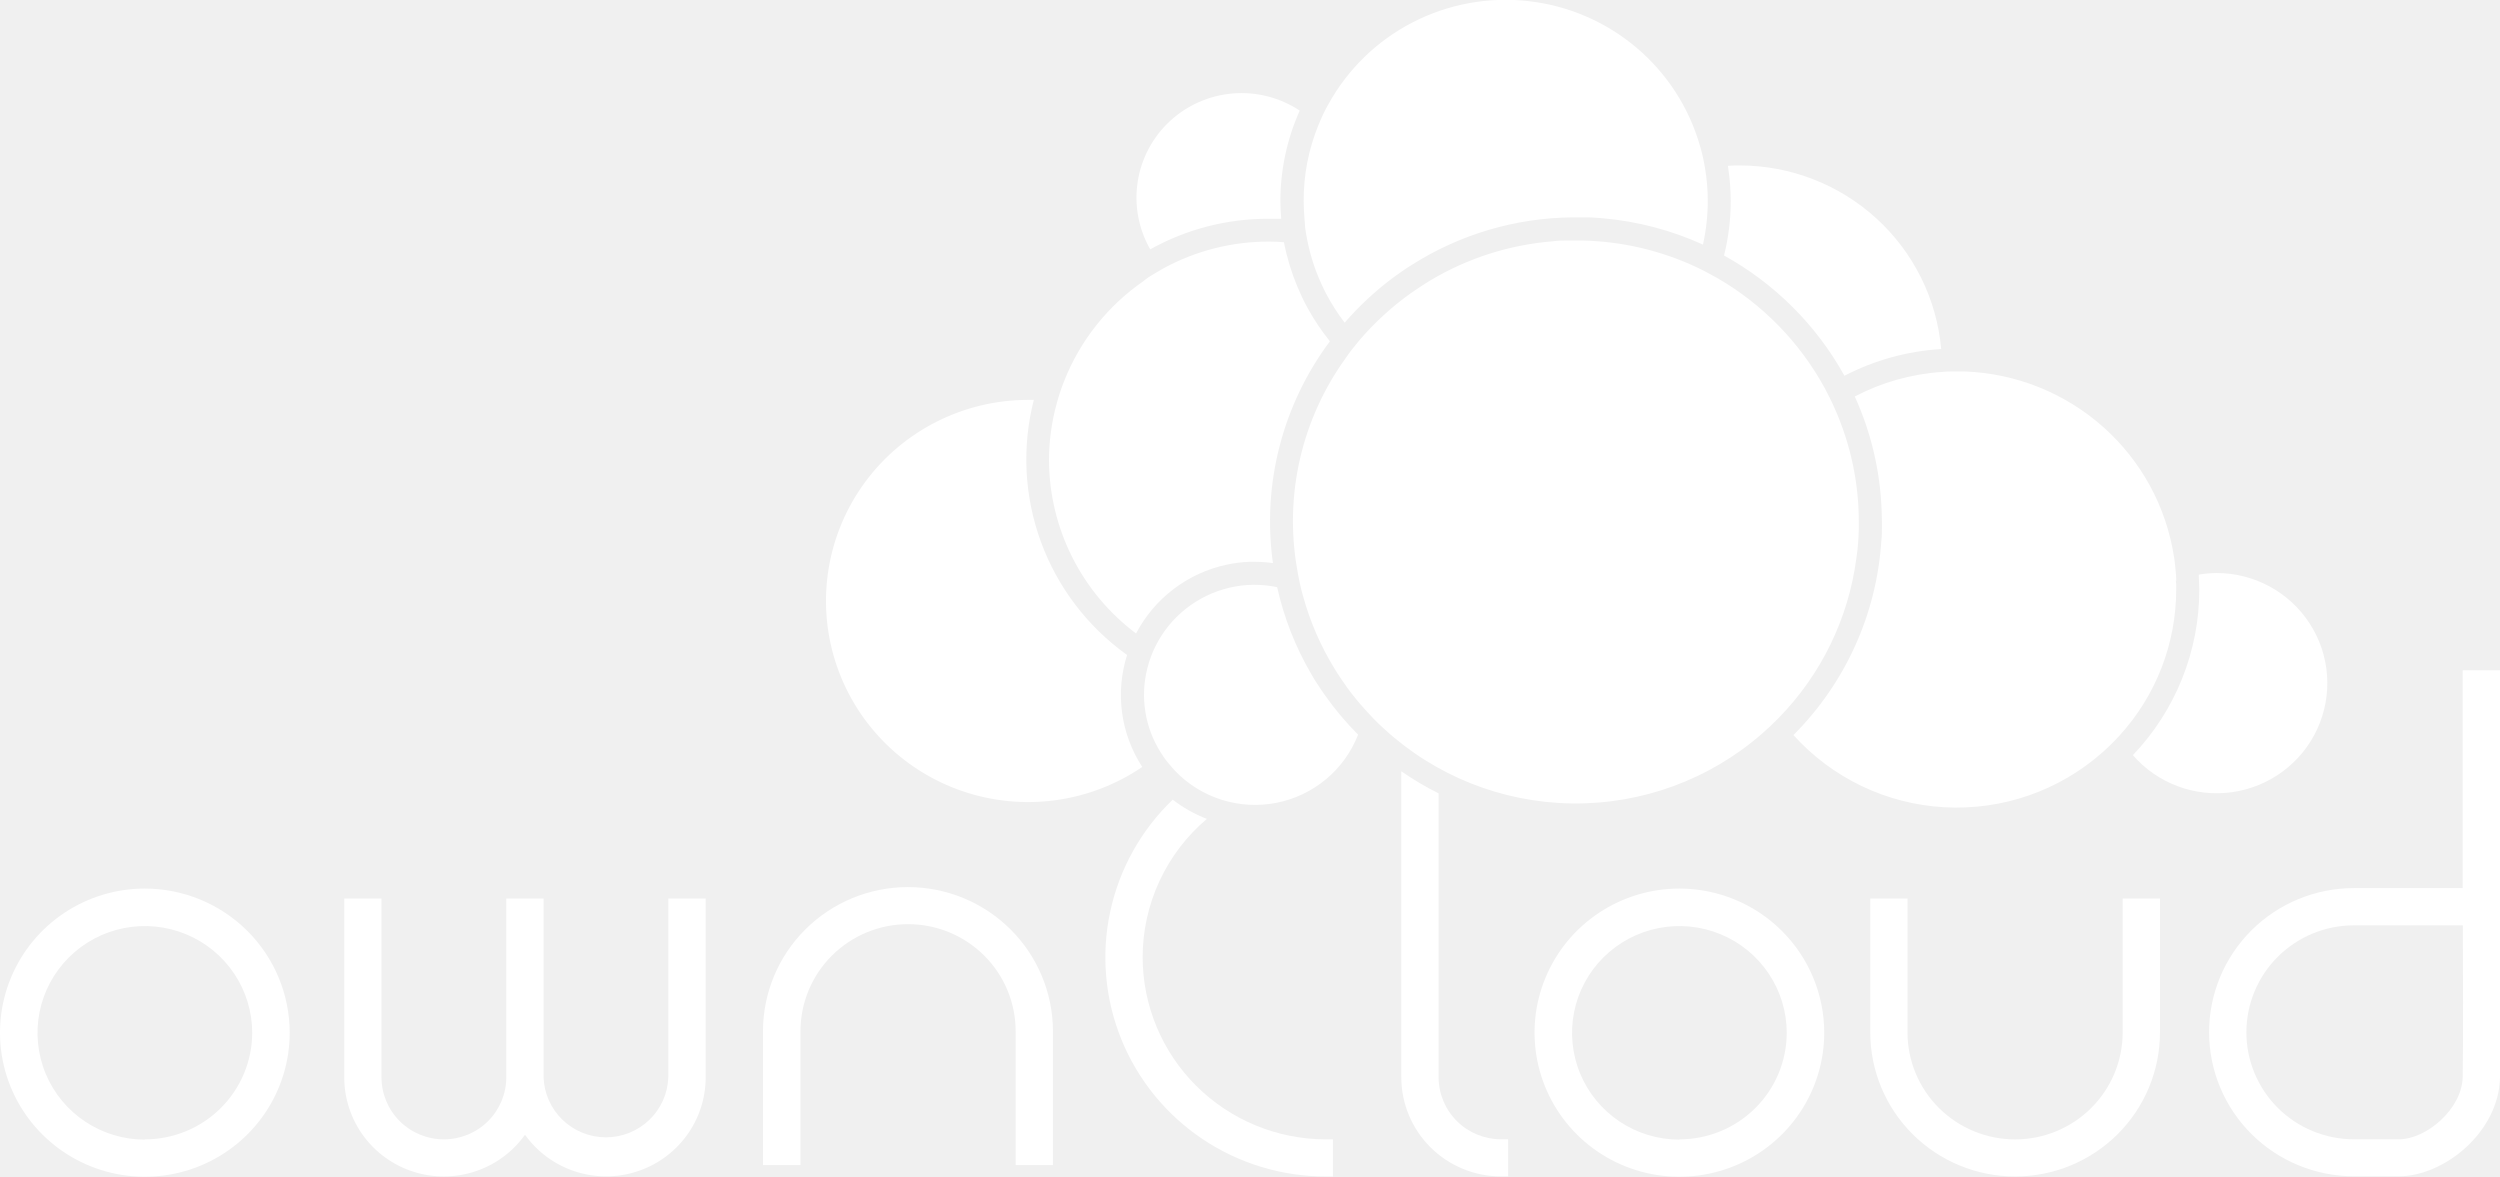
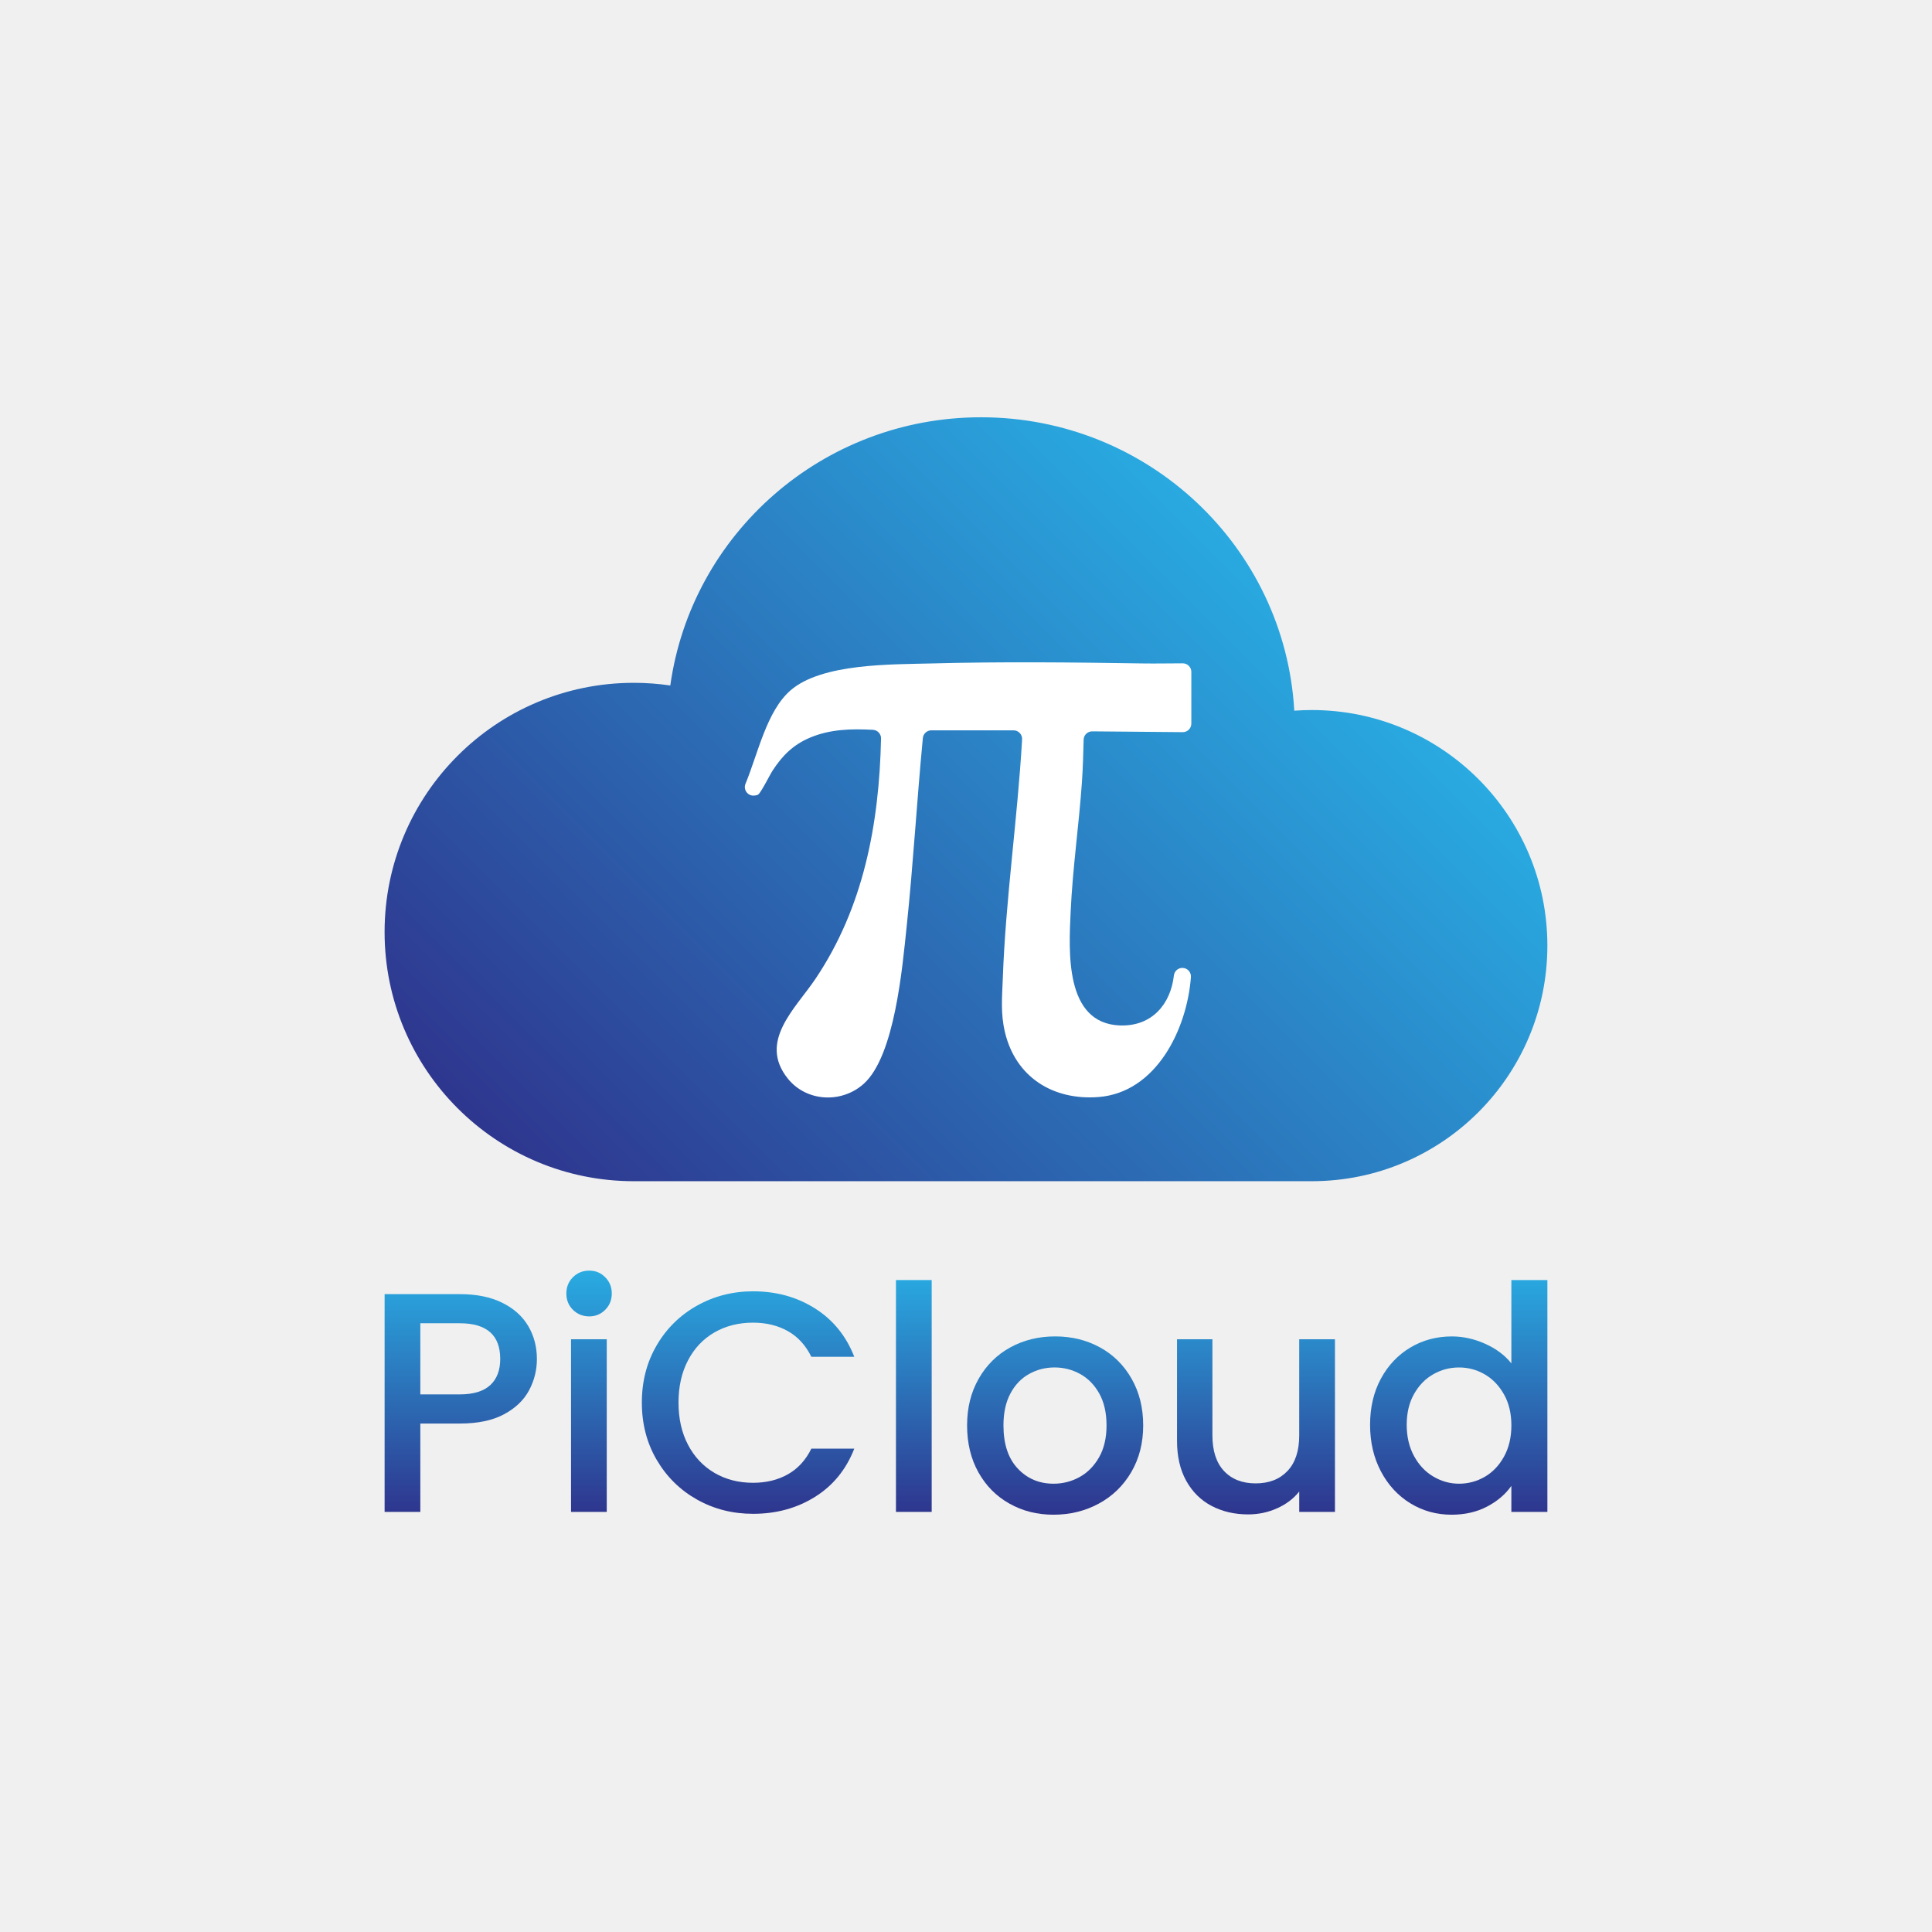
- <svg xmlns="http://www.w3.org/2000/svg" width="187" height="88" viewBox="0 0 187 88" fill="none">
-   <g clip-path="url(#clip0)">
-     <path d="M10.835 66.464C8.692 66.464 6.597 67.096 4.815 68.281C3.034 69.465 1.645 71.148 0.825 73.118C0.005 75.087 -0.21 77.254 0.208 79.345C0.626 81.436 1.658 83.356 3.174 84.863C4.689 86.371 6.619 87.397 8.721 87.813C10.823 88.229 13.002 88.015 14.981 87.2C16.961 86.384 18.653 85.002 19.844 83.23C21.035 81.458 21.67 79.374 21.67 77.242C21.667 74.385 20.525 71.645 18.494 69.624C16.462 67.603 13.708 66.467 10.835 66.464ZM10.835 85.244C9.247 85.244 7.694 84.776 6.374 83.898C5.053 83.021 4.024 81.773 3.417 80.314C2.809 78.854 2.65 77.248 2.96 75.699C3.269 74.15 4.034 72.726 5.157 71.609C6.28 70.492 7.711 69.731 9.268 69.423C10.826 69.115 12.441 69.273 13.908 69.878C15.375 70.482 16.629 71.506 17.511 72.82C18.394 74.133 18.865 75.677 18.865 77.257C18.859 79.372 18.011 81.398 16.506 82.892C15 84.386 12.961 85.224 10.835 85.224V85.244Z" fill="white" />
-     <path d="M50.526 67.208H49.989V80.582C49.95 81.786 49.441 82.928 48.57 83.766C47.7 84.604 46.536 85.072 45.325 85.072C44.113 85.072 42.95 84.604 42.079 83.766C41.209 82.928 40.7 81.786 40.66 80.582V67.208H37.87V80.582C37.87 81.813 37.378 82.994 36.503 83.865C35.627 84.735 34.44 85.224 33.203 85.224C31.965 85.224 30.778 84.735 29.902 83.865C29.027 82.994 28.535 81.813 28.535 80.582V67.208H25.75V80.582C25.748 82.154 26.249 83.686 27.18 84.956C28.111 86.226 29.425 87.169 30.93 87.648C32.436 88.126 34.055 88.116 35.554 87.618C37.054 87.121 38.355 86.162 39.27 84.88C40.186 86.16 41.487 87.117 42.985 87.613C44.483 88.109 46.101 88.119 47.605 87.64C49.109 87.162 50.422 86.22 51.353 84.952C52.284 83.683 52.785 82.153 52.785 80.582V67.208H50.531H50.526Z" fill="white" />
-     <path d="M67.906 66.354C65.033 66.357 62.278 67.493 60.247 69.514C58.216 71.535 57.073 74.275 57.071 77.132V87.146H59.876V77.132C59.876 75.009 60.724 72.973 62.233 71.472C63.742 69.971 65.789 69.127 67.923 69.127C70.057 69.127 72.104 69.971 73.613 71.472C75.123 72.973 75.97 75.009 75.97 77.132V87.146H78.761V77.132C78.757 74.272 77.611 71.529 75.576 69.508C73.54 67.488 70.781 66.353 67.906 66.354Z" fill="white" />
-     <path d="M125.619 66.464C123.476 66.464 121.381 67.096 119.599 68.281C117.817 69.465 116.428 71.148 115.608 73.118C114.788 75.087 114.574 77.254 114.992 79.345C115.41 81.436 116.442 83.356 117.957 84.863C119.472 86.371 121.403 87.397 123.505 87.813C125.606 88.229 127.785 88.015 129.765 87.2C131.745 86.384 133.437 85.002 134.627 83.23C135.818 81.458 136.453 79.374 136.453 77.242C136.451 74.385 135.308 71.645 133.277 69.624C131.246 67.603 128.491 66.467 125.619 66.464ZM125.619 85.244C124.03 85.244 122.478 84.776 121.157 83.898C119.837 83.021 118.808 81.773 118.2 80.314C117.592 78.854 117.433 77.248 117.743 75.699C118.053 74.15 118.818 72.726 119.941 71.609C121.064 70.492 122.494 69.731 124.052 69.423C125.61 69.115 127.224 69.273 128.691 69.878C130.159 70.482 131.413 71.506 132.295 72.82C133.177 74.133 133.648 75.677 133.648 77.257C133.643 79.372 132.795 81.398 131.289 82.892C129.784 84.386 127.745 85.224 125.619 85.224V85.244Z" fill="white" />
-     <path d="M159.313 67.208H158.776V77.222C158.776 79.345 157.928 81.381 156.419 82.882C154.91 84.384 152.863 85.227 150.729 85.227C148.594 85.227 146.548 84.384 145.038 82.882C143.529 81.381 142.681 79.345 142.681 77.222V67.208H139.896V77.222C139.896 80.081 141.038 82.822 143.07 84.843C145.102 86.865 147.858 88 150.731 88C153.605 88 156.361 86.865 158.393 84.843C160.425 82.822 161.566 80.081 161.566 77.222V67.208H159.313Z" fill="white" />
-     <path d="M187 50.669V50.135H184.21V66.429H176.075C173.201 66.429 170.445 67.565 168.413 69.586C166.381 71.607 165.24 74.349 165.24 77.207C165.24 80.066 166.381 82.807 168.413 84.828C170.445 86.85 173.201 87.985 176.075 87.985H179.442C182.805 87.985 186.925 84.685 187 80.592V50.669ZM184.21 80.552C184.165 82.953 181.49 85.219 179.442 85.219H176.075C173.941 85.219 171.895 84.376 170.386 82.876C168.878 81.375 168.03 79.34 168.03 77.217C168.03 75.095 168.878 73.059 170.386 71.559C171.895 70.058 173.941 69.215 176.075 69.215H184.22C184.23 71.786 184.255 78.076 184.21 80.552Z" fill="white" />
-     <path d="M107.607 80.582V59.346C106.638 58.862 105.706 58.31 104.817 57.693V80.582C104.819 82.548 105.606 84.433 107.004 85.823C108.402 87.212 110.298 87.994 112.274 87.995H112.806V85.219H112.274C111.038 85.218 109.852 84.729 108.977 83.86C108.102 82.991 107.61 81.812 107.607 80.582Z" fill="white" />
-     <path d="M85.47 71.601C85.471 69.633 85.9 67.689 86.729 65.902C87.558 64.115 88.767 62.529 90.273 61.253C89.355 60.9 88.495 60.416 87.719 59.815C85.354 62.083 83.726 65.003 83.042 68.198C82.358 71.394 82.65 74.721 83.88 77.75C85.111 80.78 87.223 83.374 89.947 85.201C92.671 87.027 95.881 88.002 99.166 88H99.703V85.224H99.166C95.535 85.22 92.054 83.784 89.486 81.23C86.919 78.676 85.474 75.213 85.47 71.601Z" fill="white" />
-     <path d="M86.037 18.65C85.162 17.122 84.831 15.344 85.097 13.604C85.363 11.865 86.212 10.266 87.505 9.065C88.798 7.865 90.46 7.134 92.223 6.99C93.986 6.846 95.746 7.297 97.219 8.272C96.266 10.404 95.773 12.712 95.773 15.046C95.773 15.49 95.799 15.93 95.834 16.364C95.522 16.364 95.216 16.364 94.905 16.364C91.8 16.352 88.746 17.14 86.037 18.65ZM84.306 48.992C81.35 46.878 79.104 43.926 77.859 40.523C76.615 37.119 76.43 33.422 77.33 29.912H76.879C74.512 29.916 72.179 30.473 70.068 31.538C67.956 32.602 66.126 34.145 64.724 36.042C63.321 37.938 62.386 40.136 61.993 42.458C61.6 44.78 61.761 47.161 62.462 49.41C63.164 51.658 64.386 53.712 66.031 55.405C67.675 57.098 69.697 58.384 71.932 59.158C74.167 59.932 76.554 60.174 78.9 59.863C81.246 59.552 83.487 58.698 85.44 57.369C84.643 56.142 84.127 54.755 83.931 53.307C83.735 51.858 83.863 50.385 84.306 48.992ZM84.984 47.37C85.665 46.074 86.623 44.942 87.792 44.056C88.961 43.169 90.312 42.548 91.749 42.238C92.03 42.178 92.311 42.128 92.597 42.093C92.883 42.058 93.164 42.033 93.455 42.023H93.846C94.305 42.024 94.762 42.056 95.216 42.118C94.393 36.246 95.923 30.288 99.477 25.529C98.838 24.738 98.272 23.891 97.786 22.998C97.65 22.744 97.52 22.499 97.394 22.23C97.269 21.96 97.153 21.706 97.043 21.441C96.595 20.37 96.258 19.256 96.039 18.116C95.658 18.086 95.272 18.071 94.885 18.071C92.142 18.07 89.442 18.757 87.036 20.068C86.775 20.213 86.534 20.358 86.273 20.512C86.012 20.667 85.772 20.822 85.551 21.012C82.865 22.866 80.793 25.472 79.599 28.5C79.493 28.764 79.393 29.039 79.303 29.313C79.212 29.588 79.127 29.863 79.052 30.142C78.662 31.544 78.464 32.991 78.465 34.445C78.477 36.953 79.07 39.425 80.198 41.668C81.326 43.911 82.958 45.866 84.969 47.38L84.984 47.37ZM137.969 28.105C140.212 26.941 142.676 26.261 145.201 26.108C144.868 22.363 143.138 18.877 140.352 16.336C137.566 13.795 133.925 12.382 130.145 12.375C129.844 12.375 129.543 12.375 129.247 12.405C129.386 13.28 129.456 14.165 129.458 15.051C129.458 16.419 129.29 17.782 128.956 19.11C132.752 21.208 135.876 24.33 137.969 28.115V28.105ZM97.68 17.402C97.731 17.707 97.791 18.006 97.856 18.306C98.007 18.984 98.205 19.651 98.448 20.303C98.559 20.587 98.674 20.867 98.8 21.146C98.925 21.426 99.05 21.686 99.186 21.95C99.588 22.717 100.055 23.448 100.581 24.137C101.633 22.922 102.81 21.821 104.094 20.852C104.335 20.667 104.596 20.492 104.837 20.318C105.078 20.143 105.339 19.978 105.595 19.819C109.179 17.538 113.335 16.305 117.589 16.259H117.89C118.176 16.259 118.457 16.259 118.743 16.259C119.135 16.259 119.521 16.299 119.907 16.329C122.493 16.556 125.02 17.222 127.38 18.296C127.62 17.222 127.742 16.126 127.741 15.026C127.742 14.206 127.673 13.388 127.536 12.58C127.49 12.295 127.435 12.016 127.375 11.741C127.315 11.467 127.24 11.182 127.159 10.913C126.34 8.045 124.683 5.485 122.398 3.557C120.113 1.629 117.303 0.419 114.326 0.083C111.348 -0.254 108.338 0.298 105.676 1.667C103.014 3.036 100.822 5.161 99.377 7.773C99.231 8.032 99.096 8.272 98.965 8.561C98.835 8.851 98.709 9.125 98.594 9.415C97.871 11.205 97.504 13.117 97.515 15.046C97.515 15.545 97.545 16.044 97.59 16.544C97.595 16.828 97.635 17.123 97.68 17.412V17.402ZM165.797 42.862C165.351 42.866 164.906 42.906 164.467 42.982C164.467 43.351 164.507 43.725 164.507 44.105C164.508 48.713 162.729 53.145 159.539 56.485C160.446 57.529 161.603 58.33 162.902 58.813C164.202 59.297 165.602 59.448 166.976 59.253C168.349 59.057 169.651 58.522 170.763 57.695C171.874 56.868 172.758 55.777 173.335 54.522C173.911 53.267 174.162 51.887 174.063 50.511C173.964 49.134 173.519 47.804 172.768 46.644C172.018 45.483 170.986 44.528 169.768 43.867C168.55 43.206 167.184 42.861 165.797 42.862ZM162.786 43.441C162.786 43.141 162.751 42.847 162.725 42.552C162.7 42.258 162.66 41.968 162.62 41.679C162.045 37.914 160.168 34.467 157.313 31.931C154.457 29.396 150.802 27.93 146.977 27.786C146.782 27.786 146.581 27.786 146.38 27.786H146.119C145.833 27.786 145.547 27.786 145.261 27.821C142.981 27.971 140.758 28.597 138.737 29.658C139.953 32.331 140.635 35.213 140.744 38.144C140.744 38.444 140.769 38.743 140.769 39.048C140.769 39.138 140.769 39.223 140.769 39.307C140.769 39.692 140.769 40.076 140.724 40.456C140.372 45.93 138.036 51.091 134.15 54.983C137.046 58.199 141.106 60.141 145.439 60.383C149.772 60.625 154.025 59.148 157.265 56.276C157.486 56.081 157.702 55.881 157.908 55.676C158.113 55.472 158.324 55.257 158.525 55.037C161.267 52.04 162.784 48.132 162.781 44.08C162.791 43.87 162.781 43.651 162.756 43.431L162.786 43.441ZM98.549 51.184C98.388 50.929 98.228 50.684 98.077 50.41C96.897 48.39 96.038 46.201 95.532 43.92C94.978 43.803 94.413 43.745 93.846 43.745H93.666C93.38 43.75 93.096 43.77 92.812 43.805C92.521 43.845 92.24 43.895 91.964 43.96C90.771 44.24 89.654 44.779 88.695 45.54C87.736 46.3 86.959 47.263 86.419 48.358C86.293 48.618 86.178 48.857 86.078 49.152C85.977 49.425 85.892 49.703 85.822 49.986C85.55 51.049 85.499 52.157 85.672 53.241C85.844 54.325 86.237 55.362 86.825 56.29C86.981 56.535 87.147 56.79 87.327 56.999C87.508 57.209 87.684 57.439 87.879 57.643C88.839 58.65 90.038 59.398 91.367 59.819C92.695 60.24 94.109 60.32 95.477 60.052C96.845 59.783 98.122 59.175 99.19 58.283C100.258 57.392 101.082 56.246 101.585 54.953C100.663 54.028 99.824 53.026 99.076 51.957C98.88 51.683 98.714 51.433 98.549 51.174V51.184ZM138.983 40.66C139.013 40.296 139.028 39.937 139.038 39.567C139.038 39.387 139.038 39.208 139.038 39.028C139.039 36.105 138.423 33.214 137.231 30.541C137.116 30.277 136.996 30.017 136.865 29.758C136.735 29.498 136.609 29.258 136.474 28.999C134.602 25.584 131.825 22.745 128.444 20.792L127.681 20.378C127.425 20.243 127.179 20.113 126.903 19.988C124.232 18.735 121.325 18.055 118.372 17.991H117.87C117.664 17.991 117.463 17.991 117.263 17.991C116.896 17.991 116.535 17.991 116.179 18.046C112.931 18.302 109.788 19.304 106.995 20.972C106.739 21.126 106.493 21.281 106.247 21.446C106.001 21.611 105.745 21.775 105.509 21.945C104.101 22.953 102.821 24.127 101.695 25.439C101.51 25.659 101.324 25.889 101.148 26.113C100.973 26.338 100.797 26.573 100.646 26.802C99.023 29.053 97.867 31.602 97.244 34.302C96.621 37.002 96.544 39.798 97.018 42.527C97.073 42.857 97.133 43.186 97.204 43.526C97.274 43.865 97.369 44.23 97.465 44.574C97.985 46.48 98.775 48.304 99.808 49.99C99.959 50.24 100.119 50.49 100.285 50.734C100.451 50.979 100.626 51.233 100.787 51.458C101.18 51.995 101.6 52.511 102.047 53.006C102.287 53.28 102.548 53.545 102.789 53.804C103.03 54.064 103.266 54.269 103.512 54.498C107.345 58.034 112.36 60.029 117.587 60.098C122.814 60.167 127.88 58.306 131.806 54.873C132.022 54.683 132.233 54.493 132.439 54.299C132.644 54.104 132.855 53.894 133.061 53.685C136.237 50.432 138.27 46.245 138.857 41.749C138.918 41.369 138.958 41.005 138.983 40.65V40.66Z" fill="white" />
+ <svg xmlns="http://www.w3.org/2000/svg" xmlns:xlink="http://www.w3.org/1999/xlink" id="Layer_1" version="1.1" viewBox="0 0 1080 1080">
+   <defs>
+     <style>
+       .st0 {
+         fill: url(#linear-gradient2);
+       }
+ 
+       .st1 {
+         fill: url(#linear-gradient1);
+       }
+ 
+       .st2 {
+         fill: url(#linear-gradient3);
+       }
+ 
+       .st3 {
+         fill: url(#linear-gradient6);
+       }
+ 
+       .st4 {
+         fill: url(#linear-gradient7);
+       }
+ 
+       .st5 {
+         fill: url(#linear-gradient5);
+       }
+ 
+       .st6 {
+         fill: url(#linear-gradient4);
+       }
+ 
+       .st7 {
+         fill: url(#linear-gradient);
+       }
+ 
+       .st8 {
+         fill: #fff;
+       }
+     </style>
+     <linearGradient id="linear-gradient" x1="349.76" y1="713.46" x2="727.08" y2="336.14" gradientUnits="userSpaceOnUse">
+       <stop offset="0" stop-color="#2e368e" />
+       <stop offset="1" stop-color="#29aae1" />
+     </linearGradient>
+     <linearGradient id="linear-gradient1" x1="257.56" y1="845.16" x2="257.56" y2="712.09" gradientUnits="userSpaceOnUse">
+       <stop offset="0" stop-color="#2e368e" />
+       <stop offset="1" stop-color="#29aae1" />
+     </linearGradient>
+     <linearGradient id="linear-gradient2" x1="329.29" y1="845.16" x2="329.29" y2="712.09" xlink:href="#linear-gradient1" />
+     <linearGradient id="linear-gradient3" x1="418.18" y1="845.16" x2="418.18" y2="712.08" xlink:href="#linear-gradient1" />
+     <linearGradient id="linear-gradient4" x1="510.84" y1="845.16" x2="510.84" y2="712.09" xlink:href="#linear-gradient1" />
+     <linearGradient id="linear-gradient5" x1="589.83" y1="845.16" x2="589.83" y2="712.08" xlink:href="#linear-gradient1" />
+     <linearGradient id="linear-gradient6" x1="702.11" y1="845.16" x2="702.11" y2="712.08" xlink:href="#linear-gradient1" />
+     <linearGradient id="linear-gradient7" x1="815.43" y1="845.16" x2="815.43" y2="712.08" xlink:href="#linear-gradient1" />
+   </defs>
+   <path class="st7" d="M733.31,396.92c-3.3,0-6.56.12-9.8.36-5.23-91.46-81.62-164.02-175.1-164.02-88.62,0-161.88,65.23-173.71,149.93-6.66-.98-13.48-1.49-20.41-1.49-76.93,0-139.3,62.37-139.3,139.3s62.37,139.3,139.3,139.3c.11,0,.22,0,.33,0h378.35c.11,0,.22,0,.33,0,72.73,0,131.69-58.96,131.69-131.69s-58.96-131.69-131.69-131.69Z" />
+   <path class="st8" d="M665.96,375.61v28.89c0,2.66-2.17,4.81-4.83,4.78l-50.55-.45c-2.61-.02-4.76,2.05-4.82,4.66-.2,7.83-.4,15.69-.94,23.49-1.68,24.28-5.22,48.4-6.32,72.72-.99,21.81-3.55,62.48,27.65,63.53,17.75.59,28.24-11.86,30.06-27.91.27-2.42,2.31-4.26,4.75-4.26h0c2.8,0,4.99,2.39,4.77,5.18-2.23,29.3-19.47,64.53-51.68,67.01-25.37,1.96-46.31-11.1-52.28-36.25-2.5-10.52-1.59-19.37-1.21-29.89,1.61-44.76,8.23-89.13,10.8-133.8.16-2.74-2.04-5.05-4.78-5.05h-45.93c-2.47,0-4.54,1.87-4.77,4.33-3.36,35.13-5.37,70.44-9.07,105.54-2.39,22.69-6.63,72.15-23.99,87.73-12.31,11.04-31.9,10.14-42.4-2.89-16.72-20.77,4.21-39.12,15.39-55.73,26.97-40.05,35.66-86.68,36.7-134.41.06-2.58-1.97-4.72-4.55-4.86-12.01-.65-23.97-.38-35.26,4.42-9.32,3.96-15.29,9.92-20.74,18.26-1.69,2.58-6.44,12.28-8.12,13.49-.52.37-1.43.55-2.5.6-3.47.17-5.92-3.38-4.6-6.59,7.08-17.24,11.85-40.72,25.24-52.29,17.54-15.15,56.47-14.39,78.82-14.99,39.24-1.05,78.76-.62,118.01,0,7.45.12,14.91-.06,22.36-.06,2.65,0,4.8,2.14,4.8,4.79Z" />
+   <g>
+     <path class="st1" d="M295.75,777.2c-2.92,5.49-7.59,9.96-14.01,13.4-6.42,3.45-14.66,5.17-24.7,5.17h-22.07v49.39h-19.97v-121.73h42.04c9.34,0,17.25,1.61,23.73,4.82,6.48,3.21,11.32,7.56,14.54,13.05,3.21,5.49,4.82,11.62,4.82,18.39,0,6.19-1.46,12.03-4.38,17.52ZM274.03,774.31c3.74-3.44,5.6-8.32,5.6-14.63,0-13.31-7.53-19.97-22.59-19.97h-22.07v39.76h22.07c7.59,0,13.25-1.72,16.99-5.17Z" />
+     <path class="st0" d="M320.27,732.19c-2.45-2.45-3.68-5.49-3.68-9.11s1.23-6.66,3.68-9.11,5.49-3.68,9.11-3.68,6.48,1.23,8.93,3.68,3.68,5.49,3.68,9.11-1.23,6.66-3.68,9.11-5.43,3.68-8.93,3.68-6.66-1.23-9.11-3.68ZM339.18,748.65v96.51h-19.97v-96.51h19.97Z" />
+     <path class="st2" d="M367.12,751.98c5.54-9.46,13.08-16.84,22.59-22.16,9.52-5.31,19.94-7.97,31.27-7.97,12.96,0,24.49,3.18,34.59,9.55,10.1,6.37,17.43,15.39,21.98,27.06h-24c-3.15-6.42-7.53-11.21-13.14-14.36-5.6-3.15-12.09-4.73-19.44-4.73-8.06,0-15.24,1.81-21.54,5.43-6.31,3.62-11.24,8.82-14.8,15.59-3.56,6.77-5.34,14.66-5.34,23.65s1.78,16.88,5.34,23.65c3.56,6.77,8.5,12,14.8,15.68s13.49,5.52,21.54,5.52c7.36,0,13.84-1.58,19.44-4.73,5.6-3.15,9.98-7.94,13.14-14.36h24c-4.55,11.68-11.88,20.67-21.98,26.97-10.1,6.31-21.63,9.46-34.59,9.46-11.45,0-21.89-2.65-31.35-7.97-9.46-5.31-16.96-12.7-22.51-22.16-5.55-9.46-8.32-20.14-8.32-32.05s2.77-22.59,8.32-32.05Z" />
+     <path class="st6" d="M520.82,715.55v129.61h-19.97v-129.61h19.97Z" />
+     <path class="st5" d="M564.26,840.52c-7.36-4.14-13.14-9.98-17.34-17.52-4.2-7.53-6.31-16.26-6.31-26.19s2.16-18.51,6.48-26.1c4.32-7.59,10.22-13.43,17.69-17.52,7.47-4.09,15.82-6.13,25.05-6.13s17.57,2.04,25.05,6.13c7.47,4.09,13.37,9.93,17.69,17.52,4.32,7.59,6.48,16.29,6.48,26.1s-2.22,18.51-6.66,26.1c-4.44,7.59-10.48,13.46-18.13,17.6-7.65,4.15-16.09,6.22-25.31,6.22s-17.34-2.07-24.7-6.22ZM603.41,825.72c4.49-2.45,8.14-6.13,10.95-11.03,2.8-4.9,4.2-10.86,4.2-17.87s-1.34-12.93-4.03-17.78c-2.69-4.84-6.25-8.5-10.68-10.95-4.44-2.45-9.23-3.68-14.36-3.68s-9.9,1.23-14.28,3.68-7.85,6.1-10.42,10.95c-2.57,4.85-3.85,10.77-3.85,17.78,0,10.39,2.65,18.42,7.97,24.08,5.31,5.67,12,8.5,20.06,8.5,5.14,0,9.95-1.23,14.45-3.68Z" />
+     <path class="st3" d="M746.25,748.65v96.51h-19.97v-11.39c-3.15,3.97-7.27,7.09-12.35,9.37-5.08,2.28-10.48,3.42-16.2,3.42-7.59,0-14.39-1.58-20.41-4.73-6.02-3.15-10.74-7.82-14.19-14.01-3.45-6.19-5.17-13.66-5.17-22.42v-56.75h19.79v53.77c0,8.64,2.16,15.27,6.48,19.88,4.32,4.61,10.22,6.92,17.69,6.92s13.4-2.3,17.78-6.92c4.38-4.61,6.57-11.24,6.57-19.88v-53.77h19.97Z" />
+     <path class="st4" d="M771.91,770.72c4.03-7.47,9.52-13.28,16.46-17.43,6.95-4.14,14.68-6.22,23.21-6.22,6.31,0,12.52,1.37,18.65,4.12,6.13,2.75,11,6.39,14.63,10.95v-46.59h20.14v129.61h-20.14v-14.54c-3.27,4.67-7.79,8.53-13.57,11.56-5.78,3.04-12.41,4.55-19.88,4.55-8.41,0-16.09-2.13-23.03-6.39-6.95-4.26-12.44-10.22-16.46-17.87-4.03-7.65-6.04-16.32-6.04-26.01s2.01-18.27,6.04-25.75ZM840.74,779.48c-2.75-4.9-6.34-8.64-10.77-11.21-4.44-2.57-9.23-3.85-14.36-3.85s-9.93,1.26-14.36,3.77c-4.44,2.51-8.03,6.19-10.77,11.03-2.75,4.85-4.12,10.6-4.12,17.25s1.37,12.5,4.12,17.52c2.74,5.02,6.36,8.85,10.86,11.47,4.49,2.63,9.25,3.94,14.28,3.94s9.92-1.28,14.36-3.85c4.44-2.57,8.03-6.33,10.77-11.3,2.74-4.96,4.12-10.77,4.12-17.43s-1.37-12.44-4.12-17.34Z" />
  </g>
-   <defs>
-     <clipPath id="clip0">
-       <rect width="187" height="88" fill="white" />
-     </clipPath>
-   </defs>
</svg>
